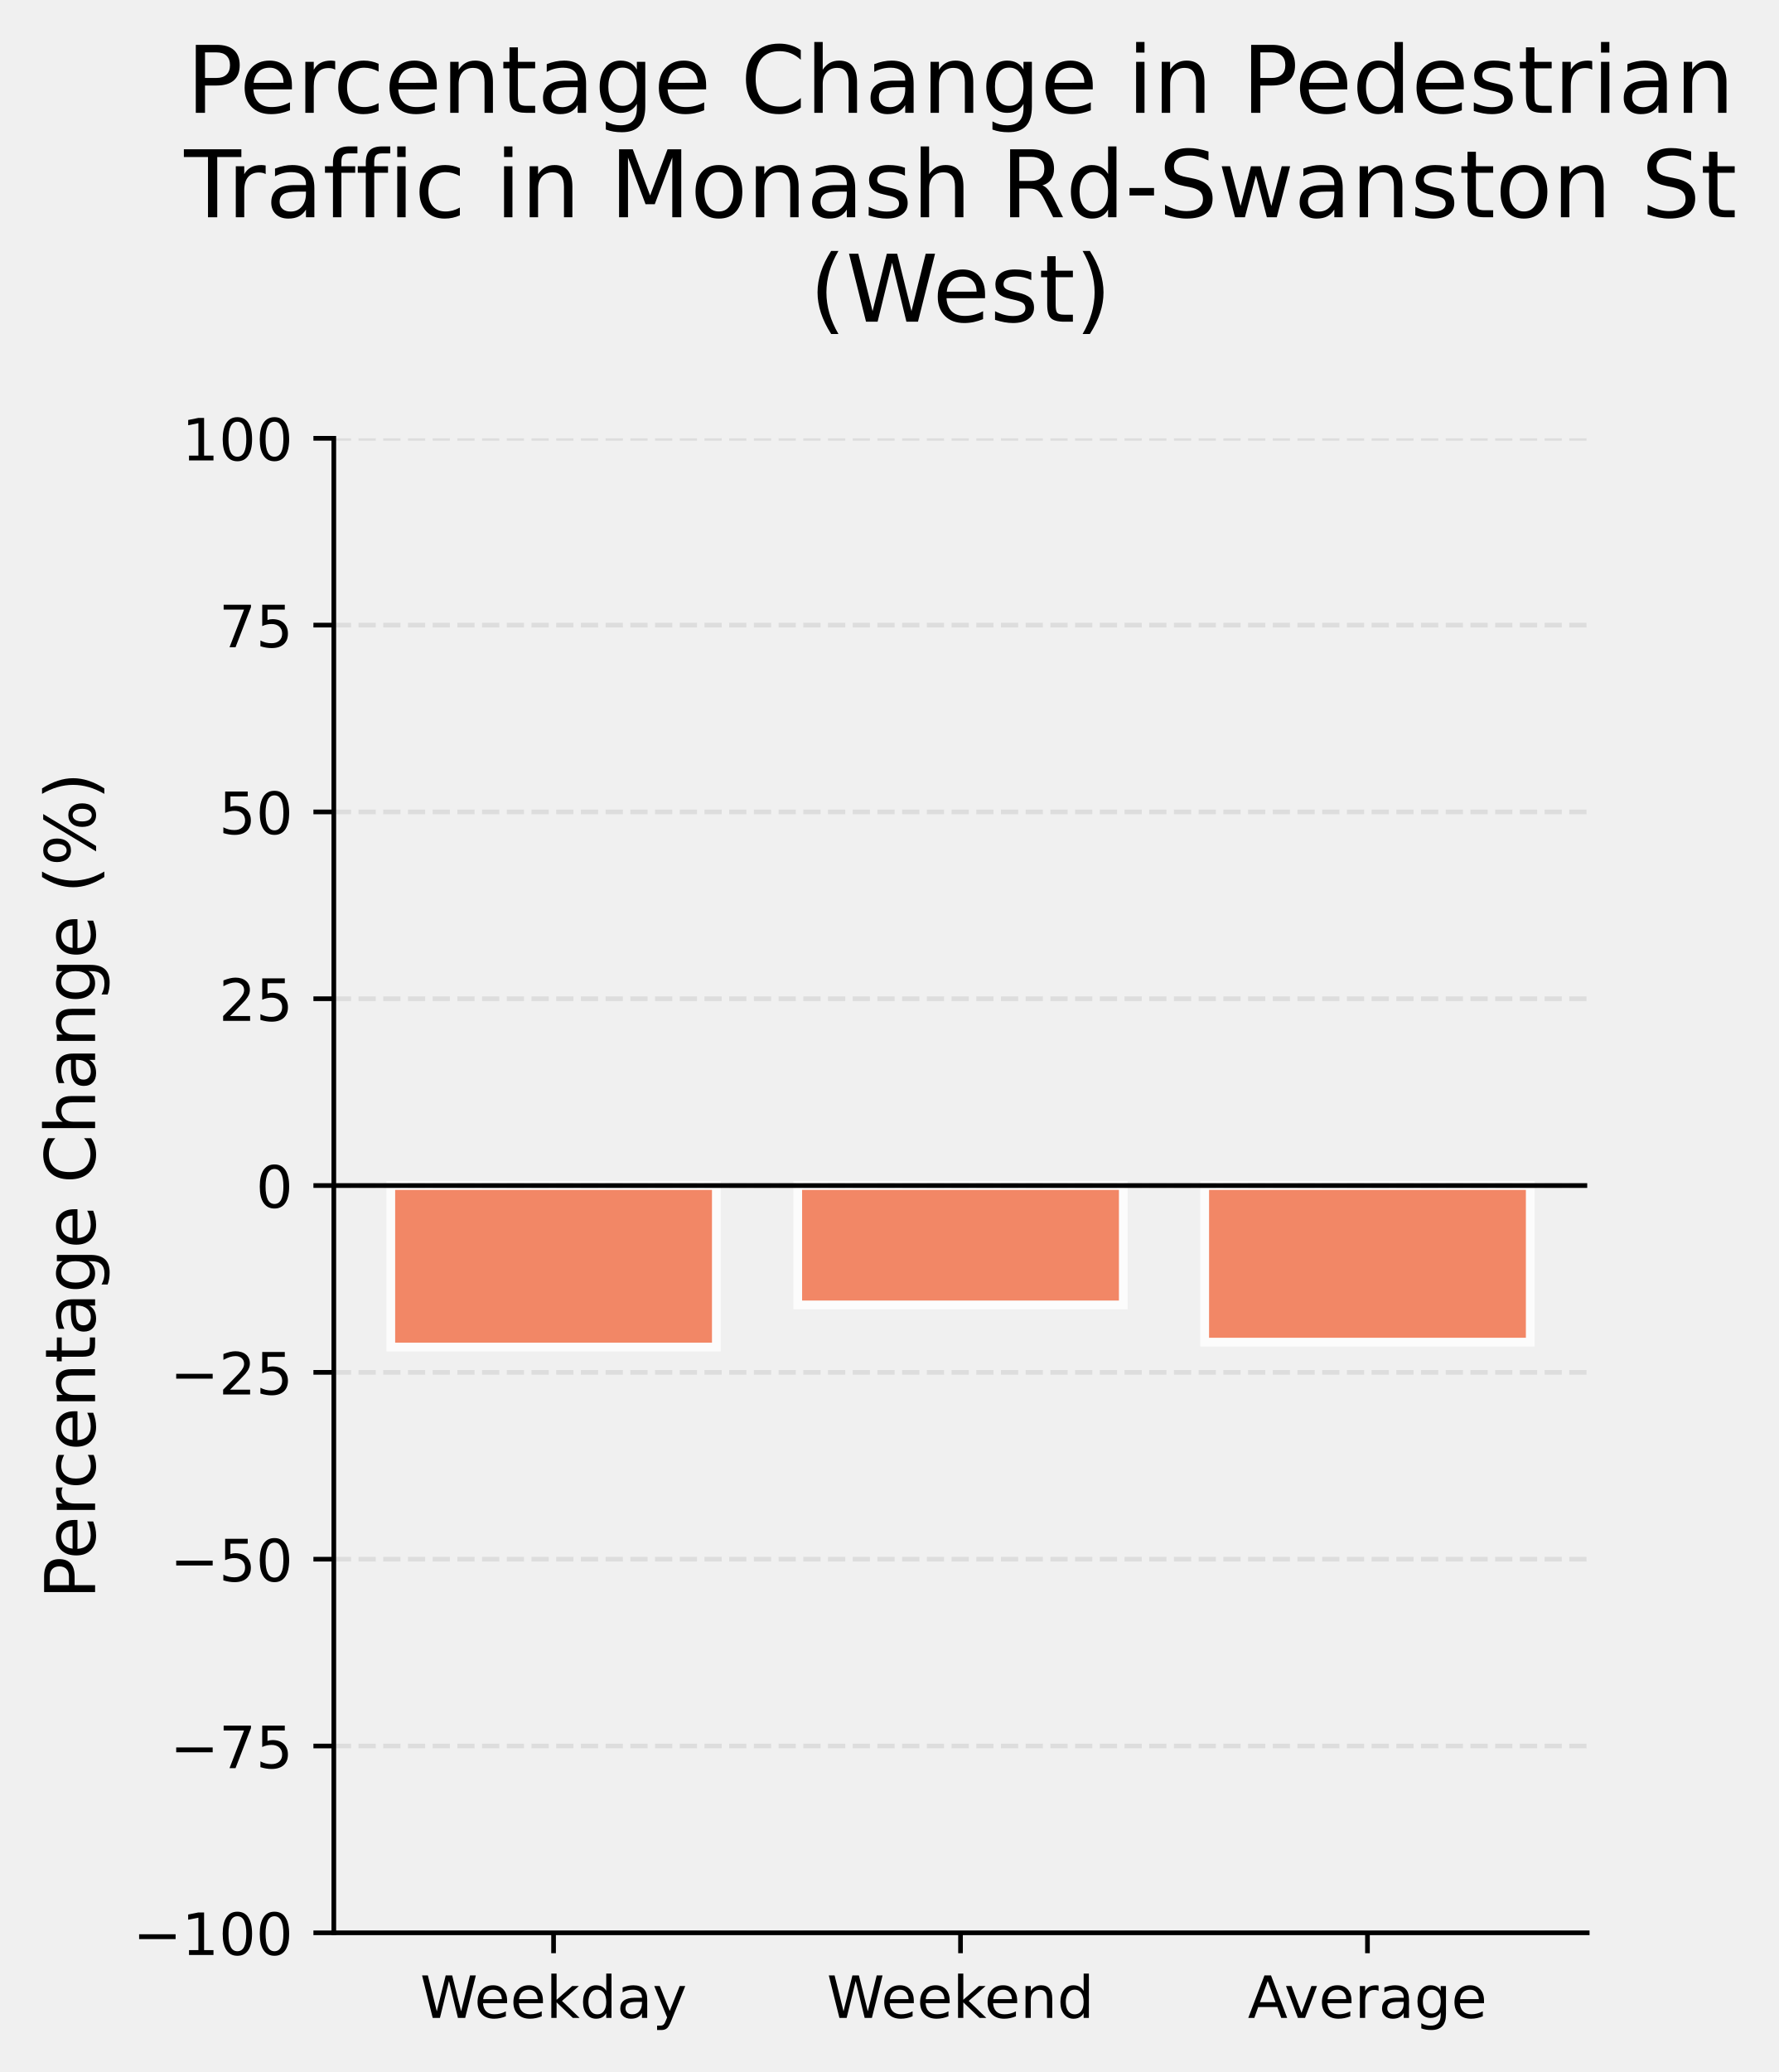
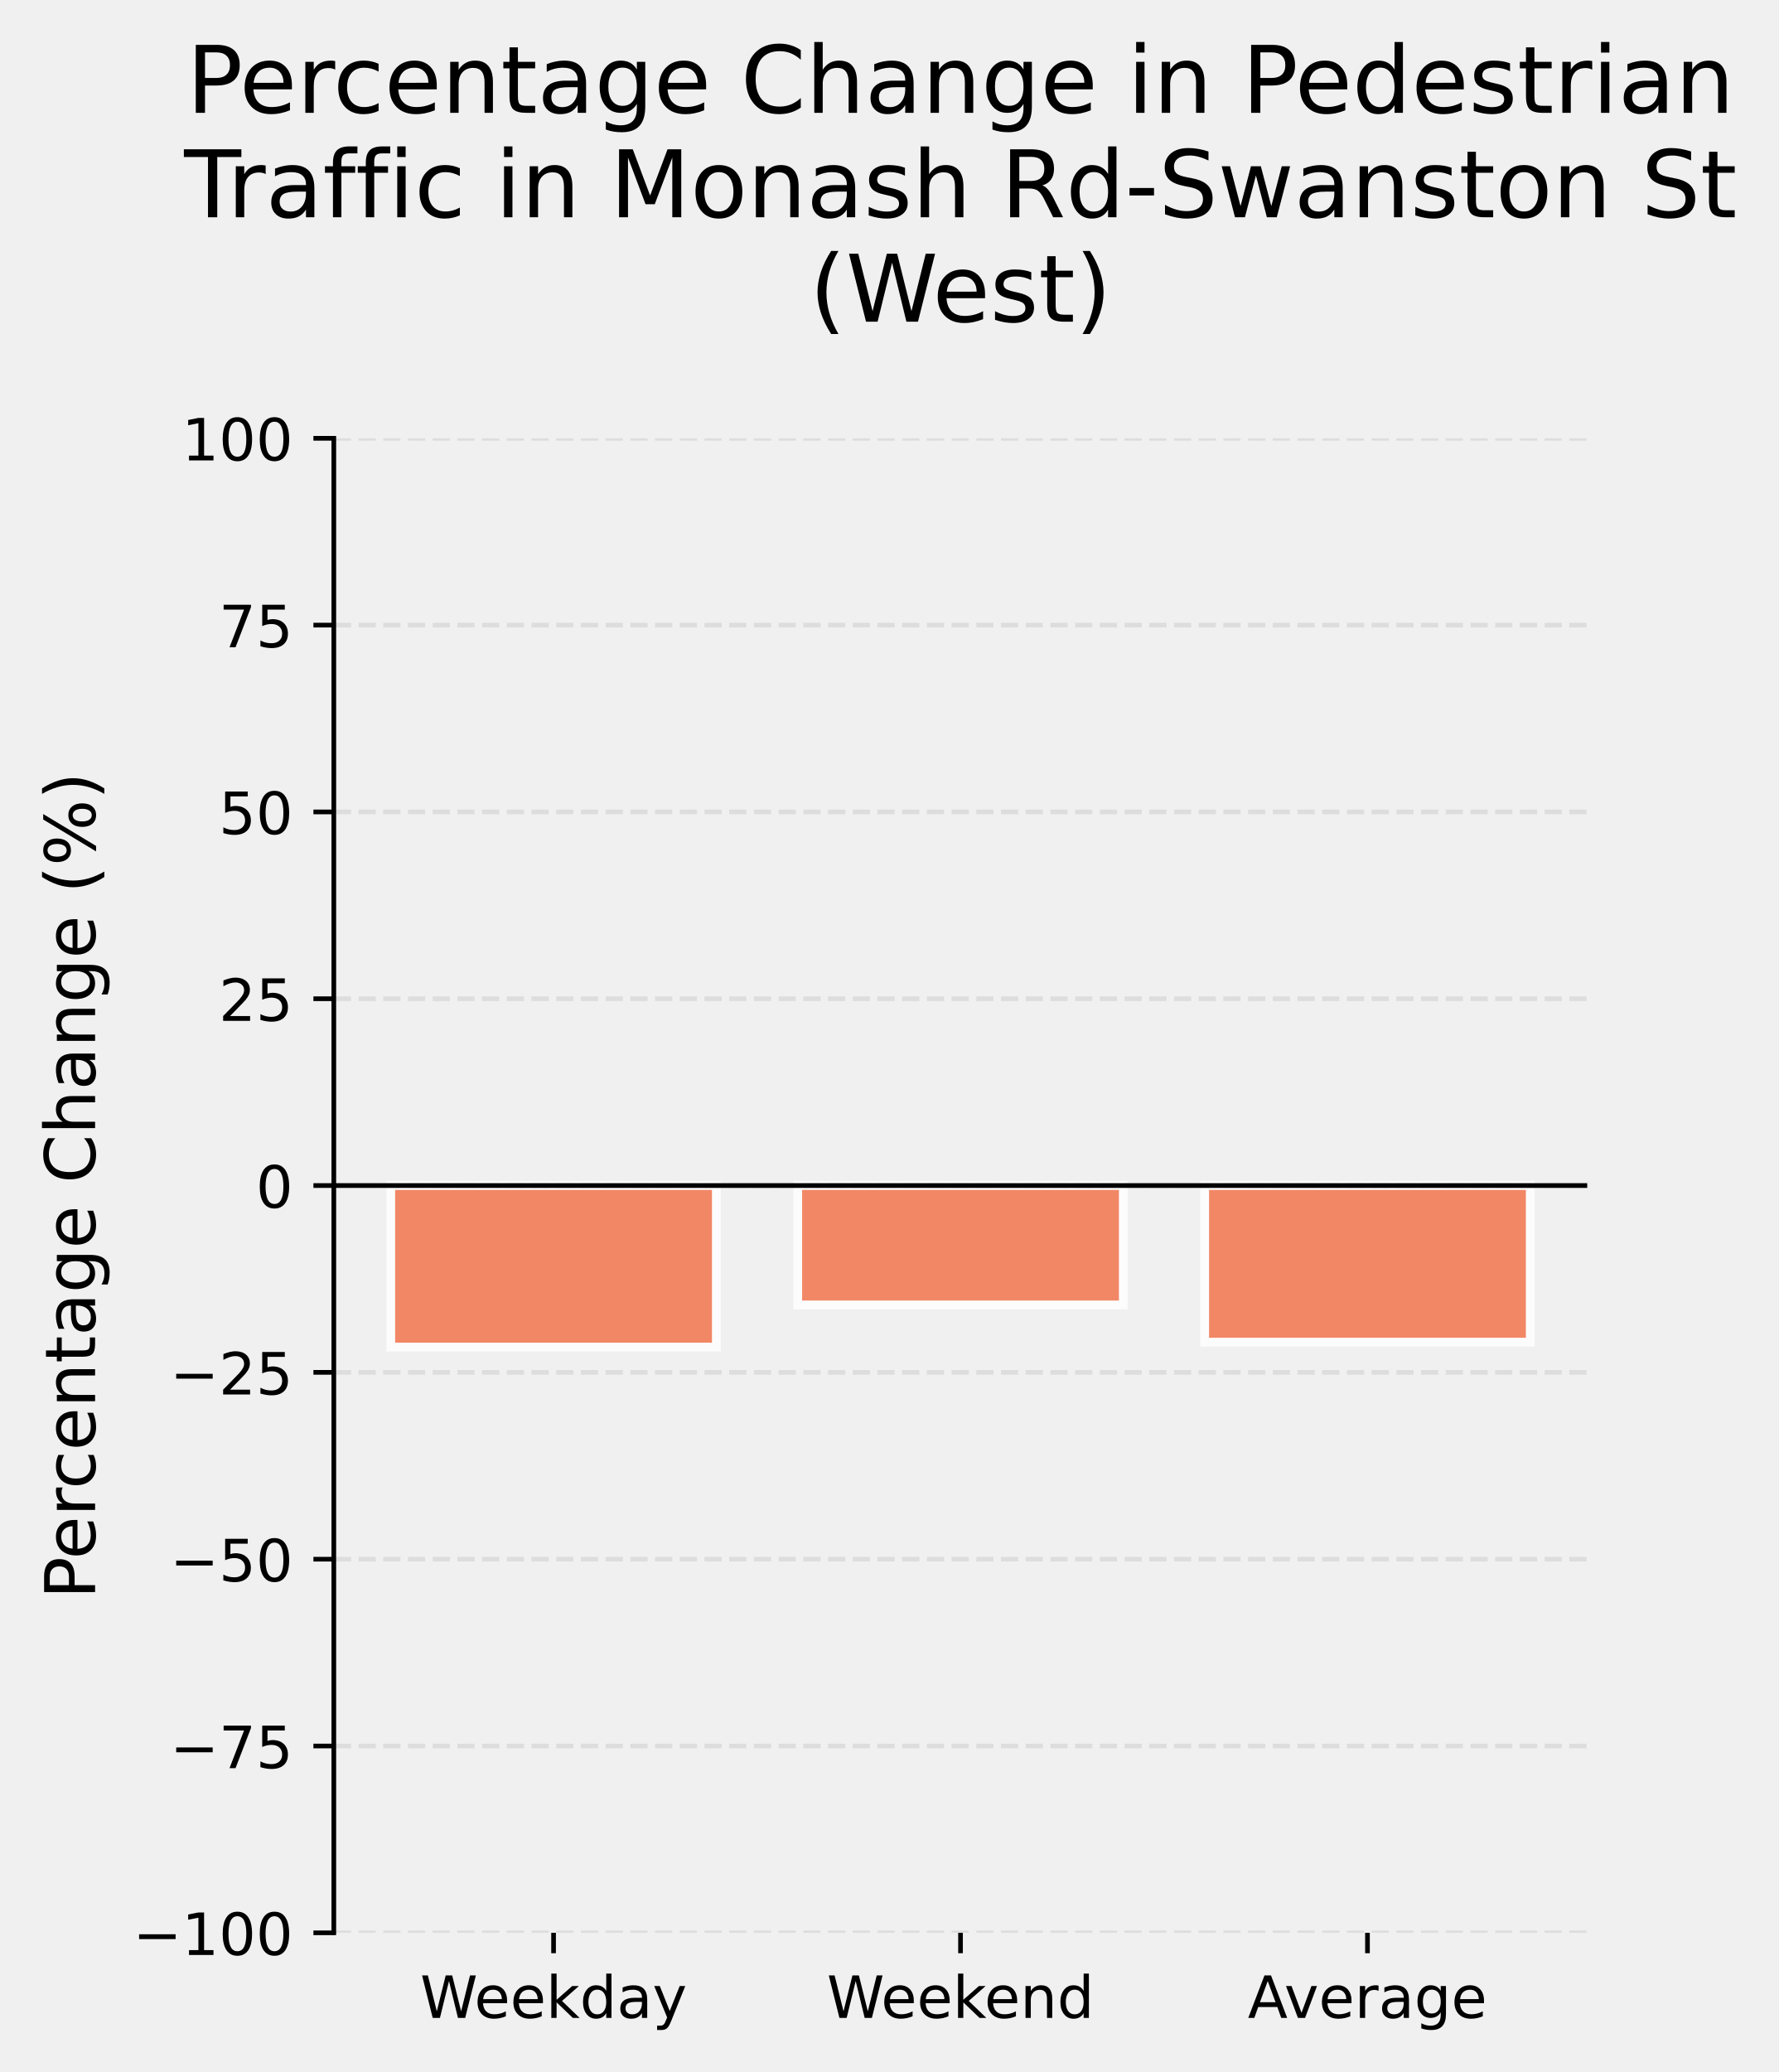
<svg xmlns="http://www.w3.org/2000/svg" xmlns:xlink="http://www.w3.org/1999/xlink" width="305.243pt" height="355.461pt" viewBox="0 0 305.243 355.461" version="1.1">
  <defs>
    <style type="text/css">*{stroke-linejoin: round; stroke-linecap: butt}</style>
  </defs>
  <g id="figure_1">
    <g id="patch_1">
      <path d="M 0 355.461  L 305.243 355.461  L 305.243 0  L 0 0  L 0 355.461  z " style="fill: none" />
    </g>
    <g id="axes_1">
      <g id="patch_2">
        <path d="M 57.281 331.582  L 272.361 331.582  L 272.361 75.191  L 57.281 75.191  L 57.281 331.582  z " style="fill: none" />
      </g>
      <g id="patch_3">
-         <path d="M 67.057 203.387  L 122.922 203.387  L 122.922 231.089  L 67.057 231.089  z " clip-path="url(#peaec643d23)" style="fill: #f36d43; opacity: 0.8; stroke: #ffffff; stroke-width: 1.5; stroke-linejoin: miter" />
+         <path d="M 67.057 203.387  L 122.922 203.387  L 122.922 231.089  L 67.057 231.089  z " clip-path="url(#p5a02b5ebfe)" style="fill: #f36d43; opacity: 0.8; stroke: #ffffff; stroke-width: 1.5; stroke-linejoin: miter" />
      </g>
      <g id="patch_4">
-         <path d="M 136.888 203.387  L 192.753 203.387  L 192.753 223.865  L 136.888 223.865  z " clip-path="url(#peaec643d23)" style="fill: #f36d43; opacity: 0.8; stroke: #ffffff; stroke-width: 1.5; stroke-linejoin: miter" />
+         <path d="M 136.888 203.387  L 192.753 203.387  L 192.753 223.865  L 136.888 223.865  z " clip-path="url(#p5a02b5ebfe)" style="fill: #f36d43; opacity: 0.8; stroke: #ffffff; stroke-width: 1.5; stroke-linejoin: miter" />
      </g>
      <g id="patch_5">
-         <path d="M 206.72 203.387  L 262.585 203.387  L 262.585 230.249  L 206.72 230.249  z " clip-path="url(#peaec643d23)" style="fill: #f36d43; opacity: 0.8; stroke: #ffffff; stroke-width: 1.5; stroke-linejoin: miter" />
+         <path d="M 206.72 203.387  L 262.585 203.387  L 262.585 230.249  L 206.72 230.249  z " clip-path="url(#p5a02b5ebfe)" style="fill: #f36d43; opacity: 0.8; stroke: #ffffff; stroke-width: 1.5; stroke-linejoin: miter" />
      </g>
      <g id="matplotlib.axis_1">
        <g id="xtick_1">
          <g id="line2d_1">
            <defs>
-               <path id="ma12745d8ad" d="M 0 0  L 0 3.5  " style="stroke: #000000; stroke-width: 0.8" />
+               <path id="m45b12e44cb" d="M 0 0  L 0 3.5  " style="stroke: #000000; stroke-width: 0.8" />
            </defs>
            <g>
-               <use xlink:href="#ma12745d8ad" x="94.99" y="331.582" style="stroke: #000000; stroke-width: 0.8" />
+               <use xlink:href="#m45b12e44cb" x="94.99" y="331.582" style="stroke: #000000; stroke-width: 0.8" />
            </g>
          </g>
          <g id="text_1">
            <g transform="translate(72.09368 346.1809) scale(0.1 -0.1)">
              <defs>
                <path id="DejaVuSans-57" d="M 213 4666  L 850 4666  L 1831 722  L 2809 4666  L 3519 4666  L 4500 722  L 5478 4666  L 6119 4666  L 4947 0  L 4153 0  L 3169 4050  L 2175 0  L 1381 0  L 213 4666  z " transform="scale(0.015625)" />
                <path id="DejaVuSans-65" d="M 3597 1894  L 3597 1613  L 953 1613  Q 991 1019 1311 708  Q 1631 397 2203 397  Q 2534 397 2845 478  Q 3156 559 3463 722  L 3463 178  Q 3153 47 2828 -22  Q 2503 -91 2169 -91  Q 1331 -91 842 396  Q 353 884 353 1716  Q 353 2575 817 3079  Q 1281 3584 2069 3584  Q 2775 3584 3186 3129  Q 3597 2675 3597 1894  z M 3022 2063  Q 3016 2534 2758 2815  Q 2500 3097 2075 3097  Q 1594 3097 1305 2825  Q 1016 2553 972 2059  L 3022 2063  z " transform="scale(0.015625)" />
                <path id="DejaVuSans-6b" d="M 581 4863  L 1159 4863  L 1159 1991  L 2875 3500  L 3609 3500  L 1753 1863  L 3688 0  L 2938 0  L 1159 1709  L 1159 0  L 581 0  L 581 4863  z " transform="scale(0.015625)" />
                <path id="DejaVuSans-64" d="M 2906 2969  L 2906 4863  L 3481 4863  L 3481 0  L 2906 0  L 2906 525  Q 2725 213 2448 61  Q 2172 -91 1784 -91  Q 1150 -91 751 415  Q 353 922 353 1747  Q 353 2572 751 3078  Q 1150 3584 1784 3584  Q 2172 3584 2448 3432  Q 2725 3281 2906 2969  z M 947 1747  Q 947 1113 1208 752  Q 1469 391 1925 391  Q 2381 391 2643 752  Q 2906 1113 2906 1747  Q 2906 2381 2643 2742  Q 2381 3103 1925 3103  Q 1469 3103 1208 2742  Q 947 2381 947 1747  z " transform="scale(0.015625)" />
                <path id="DejaVuSans-61" d="M 2194 1759  Q 1497 1759 1228 1600  Q 959 1441 959 1056  Q 959 750 1161 570  Q 1363 391 1709 391  Q 2188 391 2477 730  Q 2766 1069 2766 1631  L 2766 1759  L 2194 1759  z M 3341 1997  L 3341 0  L 2766 0  L 2766 531  Q 2569 213 2275 61  Q 1981 -91 1556 -91  Q 1019 -91 701 211  Q 384 513 384 1019  Q 384 1609 779 1909  Q 1175 2209 1959 2209  L 2766 2209  L 2766 2266  Q 2766 2663 2505 2880  Q 2244 3097 1772 3097  Q 1472 3097 1187 3025  Q 903 2953 641 2809  L 641 3341  Q 956 3463 1253 3523  Q 1550 3584 1831 3584  Q 2591 3584 2966 3190  Q 3341 2797 3341 1997  z " transform="scale(0.015625)" />
                <path id="DejaVuSans-79" d="M 2059 -325  Q 1816 -950 1584 -1140  Q 1353 -1331 966 -1331  L 506 -1331  L 506 -850  L 844 -850  Q 1081 -850 1212 -737  Q 1344 -625 1503 -206  L 1606 56  L 191 3500  L 800 3500  L 1894 763  L 2988 3500  L 3597 3500  L 2059 -325  z " transform="scale(0.015625)" />
              </defs>
              <use xlink:href="#DejaVuSans-57" />
              <use xlink:href="#DejaVuSans-65" transform="translate(93.00195 0)" />
              <use xlink:href="#DejaVuSans-65" transform="translate(154.5254 0)" />
              <use xlink:href="#DejaVuSans-6b" transform="translate(216.0488 0)" />
              <use xlink:href="#DejaVuSans-64" transform="translate(273.959 0)" />
              <use xlink:href="#DejaVuSans-61" transform="translate(337.4355 0)" />
              <use xlink:href="#DejaVuSans-79" transform="translate(398.7148 0)" />
            </g>
          </g>
        </g>
        <g id="xtick_2">
          <g id="line2d_2">
            <g>
-               <use xlink:href="#ma12745d8ad" x="164.821" y="331.582" style="stroke: #000000; stroke-width: 0.8" />
+               <use xlink:href="#m45b12e44cb" x="164.821" y="331.582" style="stroke: #000000; stroke-width: 0.8" />
            </g>
          </g>
          <g id="text_2">
            <g transform="translate(141.8842 346.1809) scale(0.1 -0.1)">
              <defs>
                <path id="DejaVuSans-6e" d="M 3513 2113  L 3513 0  L 2938 0  L 2938 2094  Q 2938 2591 2744 2837  Q 2550 3084 2163 3084  Q 1697 3084 1428 2787  Q 1159 2491 1159 1978  L 1159 0  L 581 0  L 581 3500  L 1159 3500  L 1159 2956  Q 1366 3272 1645 3428  Q 1925 3584 2291 3584  Q 2894 3584 3203 3211  Q 3513 2838 3513 2113  z " transform="scale(0.015625)" />
              </defs>
              <use xlink:href="#DejaVuSans-57" />
              <use xlink:href="#DejaVuSans-65" transform="translate(93.00195 0)" />
              <use xlink:href="#DejaVuSans-65" transform="translate(154.5254 0)" />
              <use xlink:href="#DejaVuSans-6b" transform="translate(216.0488 0)" />
              <use xlink:href="#DejaVuSans-65" transform="translate(270.334 0)" />
              <use xlink:href="#DejaVuSans-6e" transform="translate(331.8574 0)" />
              <use xlink:href="#DejaVuSans-64" transform="translate(395.2363 0)" />
            </g>
          </g>
        </g>
        <g id="xtick_3">
          <g id="line2d_3">
            <g>
-               <use xlink:href="#ma12745d8ad" x="234.652" y="331.582" style="stroke: #000000; stroke-width: 0.8" />
+               <use xlink:href="#m45b12e44cb" x="234.652" y="331.582" style="stroke: #000000; stroke-width: 0.8" />
            </g>
          </g>
          <g id="text_3">
            <g transform="translate(214.1193 346.1809) scale(0.1 -0.1)">
              <defs>
                <path id="DejaVuSans-41" d="M 2188 4044  L 1331 1722  L 3047 1722  L 2188 4044  z M 1831 4666  L 2547 4666  L 4325 0  L 3669 0  L 3244 1197  L 1141 1197  L 716 0  L 50 0  L 1831 4666  z " transform="scale(0.015625)" />
                <path id="DejaVuSans-76" d="M 191 3500  L 800 3500  L 1894 563  L 2988 3500  L 3597 3500  L 2284 0  L 1503 0  L 191 3500  z " transform="scale(0.015625)" />
                <path id="DejaVuSans-72" d="M 2631 2963  Q 2534 3019 2420 3045  Q 2306 3072 2169 3072  Q 1681 3072 1420 2755  Q 1159 2438 1159 1844  L 1159 0  L 581 0  L 581 3500  L 1159 3500  L 1159 2956  Q 1341 3275 1631 3429  Q 1922 3584 2338 3584  Q 2397 3584 2469 3576  Q 2541 3569 2628 3553  L 2631 2963  z " transform="scale(0.015625)" />
                <path id="DejaVuSans-67" d="M 2906 1791  Q 2906 2416 2648 2759  Q 2391 3103 1925 3103  Q 1463 3103 1205 2759  Q 947 2416 947 1791  Q 947 1169 1205 825  Q 1463 481 1925 481  Q 2391 481 2648 825  Q 2906 1169 2906 1791  z M 3481 434  Q 3481 -459 3084 -895  Q 2688 -1331 1869 -1331  Q 1566 -1331 1297 -1286  Q 1028 -1241 775 -1147  L 775 -588  Q 1028 -725 1275 -790  Q 1522 -856 1778 -856  Q 2344 -856 2625 -561  Q 2906 -266 2906 331  L 2906 616  Q 2728 306 2450 153  Q 2172 0 1784 0  Q 1141 0 747 490  Q 353 981 353 1791  Q 353 2603 747 3093  Q 1141 3584 1784 3584  Q 2172 3584 2450 3431  Q 2728 3278 2906 2969  L 2906 3500  L 3481 3500  L 3481 434  z " transform="scale(0.015625)" />
              </defs>
              <use xlink:href="#DejaVuSans-41" />
              <use xlink:href="#DejaVuSans-76" transform="translate(62.5332 0)" />
              <use xlink:href="#DejaVuSans-65" transform="translate(121.7129 0)" />
              <use xlink:href="#DejaVuSans-72" transform="translate(183.2363 0)" />
              <use xlink:href="#DejaVuSans-61" transform="translate(224.3496 0)" />
              <use xlink:href="#DejaVuSans-67" transform="translate(285.6289 0)" />
              <use xlink:href="#DejaVuSans-65" transform="translate(349.1055 0)" />
            </g>
          </g>
        </g>
      </g>
      <g id="matplotlib.axis_2">
        <g id="ytick_1">
          <g id="line2d_4">
-             <path d="M 57.281 331.582  L 272.361 331.582  " clip-path="url(#peaec643d23)" style="fill: none; stroke-dasharray: 2.96,1.28; stroke-dashoffset: 0; stroke: #b0b0b0; stroke-opacity: 0.3; stroke-width: 0.8" />
+             <path d="M 57.281 331.582  L 272.361 331.582  " clip-path="url(#p5a02b5ebfe)" style="fill: none; stroke-dasharray: 2.96,1.28; stroke-dashoffset: 0; stroke: #b0b0b0; stroke-opacity: 0.3; stroke-width: 0.8" />
          </g>
          <g id="line2d_5">
            <defs>
-               <path id="m9310523847" d="M 0 0  L -3.5 0  " style="stroke: #000000; stroke-width: 0.8" />
+               <path id="mde0deb435d" d="M 0 0  L -3.5 0  " style="stroke: #000000; stroke-width: 0.8" />
            </defs>
            <g>
-               <use xlink:href="#m9310523847" x="57.281" y="331.582" style="stroke: #000000; stroke-width: 0.8" />
+               <use xlink:href="#mde0deb435d" x="57.281" y="331.582" style="stroke: #000000; stroke-width: 0.8" />
            </g>
          </g>
          <g id="text_4">
            <g transform="translate(22.81375 335.3817) scale(0.1 -0.1)">
              <defs>
                <path id="DejaVuSans-2212" d="M 678 2272  L 4684 2272  L 4684 1741  L 678 1741  L 678 2272  z " transform="scale(0.015625)" />
                <path id="DejaVuSans-31" d="M 794 531  L 1825 531  L 1825 4091  L 703 3866  L 703 4441  L 1819 4666  L 2450 4666  L 2450 531  L 3481 531  L 3481 0  L 794 0  L 794 531  z " transform="scale(0.015625)" />
                <path id="DejaVuSans-30" d="M 2034 4250  Q 1547 4250 1301 3770  Q 1056 3291 1056 2328  Q 1056 1369 1301 889  Q 1547 409 2034 409  Q 2525 409 2770 889  Q 3016 1369 3016 2328  Q 3016 3291 2770 3770  Q 2525 4250 2034 4250  z M 2034 4750  Q 2819 4750 3233 4129  Q 3647 3509 3647 2328  Q 3647 1150 3233 529  Q 2819 -91 2034 -91  Q 1250 -91 836 529  Q 422 1150 422 2328  Q 422 3509 836 4129  Q 1250 4750 2034 4750  z " transform="scale(0.015625)" />
              </defs>
              <use xlink:href="#DejaVuSans-2212" />
              <use xlink:href="#DejaVuSans-31" transform="translate(83.78906 0)" />
              <use xlink:href="#DejaVuSans-30" transform="translate(147.4121 0)" />
              <use xlink:href="#DejaVuSans-30" transform="translate(211.0352 0)" />
            </g>
          </g>
        </g>
        <g id="ytick_2">
          <g id="line2d_6">
-             <path d="M 57.281 299.534  L 272.361 299.534  " clip-path="url(#peaec643d23)" style="fill: none; stroke-dasharray: 2.96,1.28; stroke-dashoffset: 0; stroke: #b0b0b0; stroke-opacity: 0.3; stroke-width: 0.8" />
+             <path d="M 57.281 299.534  L 272.361 299.534  " clip-path="url(#p5a02b5ebfe)" style="fill: none; stroke-dasharray: 2.96,1.28; stroke-dashoffset: 0; stroke: #b0b0b0; stroke-opacity: 0.3; stroke-width: 0.8" />
          </g>
          <g id="line2d_7">
            <g>
-               <use xlink:href="#m9310523847" x="57.281" y="299.534" style="stroke: #000000; stroke-width: 0.8" />
+               <use xlink:href="#mde0deb435d" x="57.281" y="299.534" style="stroke: #000000; stroke-width: 0.8" />
            </g>
          </g>
          <g id="text_5">
            <g transform="translate(29.17625 303.3327) scale(0.1 -0.1)">
              <defs>
                <path id="DejaVuSans-37" d="M 525 4666  L 3525 4666  L 3525 4397  L 1831 0  L 1172 0  L 2766 4134  L 525 4134  L 525 4666  z " transform="scale(0.015625)" />
                <path id="DejaVuSans-35" d="M 691 4666  L 3169 4666  L 3169 4134  L 1269 4134  L 1269 2991  Q 1406 3038 1543 3061  Q 1681 3084 1819 3084  Q 2600 3084 3056 2656  Q 3513 2228 3513 1497  Q 3513 744 3044 326  Q 2575 -91 1722 -91  Q 1428 -91 1123 -41  Q 819 9 494 109  L 494 744  Q 775 591 1075 516  Q 1375 441 1709 441  Q 2250 441 2565 725  Q 2881 1009 2881 1497  Q 2881 1984 2565 2268  Q 2250 2553 1709 2553  Q 1456 2553 1204 2497  Q 953 2441 691 2322  L 691 4666  z " transform="scale(0.015625)" />
              </defs>
              <use xlink:href="#DejaVuSans-2212" />
              <use xlink:href="#DejaVuSans-37" transform="translate(83.78906 0)" />
              <use xlink:href="#DejaVuSans-35" transform="translate(147.4121 0)" />
            </g>
          </g>
        </g>
        <g id="ytick_3">
          <g id="line2d_8">
-             <path d="M 57.281 267.485  L 272.361 267.485  " clip-path="url(#peaec643d23)" style="fill: none; stroke-dasharray: 2.96,1.28; stroke-dashoffset: 0; stroke: #b0b0b0; stroke-opacity: 0.3; stroke-width: 0.8" />
+             <path d="M 57.281 267.485  L 272.361 267.485  " clip-path="url(#p5a02b5ebfe)" style="fill: none; stroke-dasharray: 2.96,1.28; stroke-dashoffset: 0; stroke: #b0b0b0; stroke-opacity: 0.3; stroke-width: 0.8" />
          </g>
          <g id="line2d_9">
            <g>
-               <use xlink:href="#m9310523847" x="57.281" y="267.485" style="stroke: #000000; stroke-width: 0.8" />
+               <use xlink:href="#mde0deb435d" x="57.281" y="267.485" style="stroke: #000000; stroke-width: 0.8" />
            </g>
          </g>
          <g id="text_6">
            <g transform="translate(29.17625 271.2837) scale(0.1 -0.1)">
              <use xlink:href="#DejaVuSans-2212" />
              <use xlink:href="#DejaVuSans-35" transform="translate(83.78906 0)" />
              <use xlink:href="#DejaVuSans-30" transform="translate(147.4121 0)" />
            </g>
          </g>
        </g>
        <g id="ytick_4">
          <g id="line2d_10">
-             <path d="M 57.281 235.435  L 272.361 235.435  " clip-path="url(#peaec643d23)" style="fill: none; stroke-dasharray: 2.96,1.28; stroke-dashoffset: 0; stroke: #b0b0b0; stroke-opacity: 0.3; stroke-width: 0.8" />
+             <path d="M 57.281 235.435  L 272.361 235.435  " clip-path="url(#p5a02b5ebfe)" style="fill: none; stroke-dasharray: 2.96,1.28; stroke-dashoffset: 0; stroke: #b0b0b0; stroke-opacity: 0.3; stroke-width: 0.8" />
          </g>
          <g id="line2d_11">
            <g>
-               <use xlink:href="#m9310523847" x="57.281" y="235.435" style="stroke: #000000; stroke-width: 0.8" />
+               <use xlink:href="#mde0deb435d" x="57.281" y="235.435" style="stroke: #000000; stroke-width: 0.8" />
            </g>
          </g>
          <g id="text_7">
            <g transform="translate(29.17625 239.2347) scale(0.1 -0.1)">
              <defs>
                <path id="DejaVuSans-32" d="M 1228 531  L 3431 531  L 3431 0  L 469 0  L 469 531  Q 828 903 1448 1529  Q 2069 2156 2228 2338  Q 2531 2678 2651 2914  Q 2772 3150 2772 3378  Q 2772 3750 2511 3984  Q 2250 4219 1831 4219  Q 1534 4219 1204 4116  Q 875 4013 500 3803  L 500 4441  Q 881 4594 1212 4672  Q 1544 4750 1819 4750  Q 2544 4750 2975 4387  Q 3406 4025 3406 3419  Q 3406 3131 3298 2873  Q 3191 2616 2906 2266  Q 2828 2175 2409 1742  Q 1991 1309 1228 531  z " transform="scale(0.015625)" />
              </defs>
              <use xlink:href="#DejaVuSans-2212" />
              <use xlink:href="#DejaVuSans-32" transform="translate(83.78906 0)" />
              <use xlink:href="#DejaVuSans-35" transform="translate(147.4121 0)" />
            </g>
          </g>
        </g>
        <g id="ytick_5">
          <g id="line2d_12">
-             <path d="M 57.281 203.387  L 272.361 203.387  " clip-path="url(#peaec643d23)" style="fill: none; stroke-dasharray: 2.96,1.28; stroke-dashoffset: 0; stroke: #b0b0b0; stroke-opacity: 0.3; stroke-width: 0.8" />
+             <path d="M 57.281 203.387  L 272.361 203.387  " clip-path="url(#p5a02b5ebfe)" style="fill: none; stroke-dasharray: 2.96,1.28; stroke-dashoffset: 0; stroke: #b0b0b0; stroke-opacity: 0.3; stroke-width: 0.8" />
          </g>
          <g id="line2d_13">
            <g>
-               <use xlink:href="#m9310523847" x="57.281" y="203.387" style="stroke: #000000; stroke-width: 0.8" />
+               <use xlink:href="#mde0deb435d" x="57.281" y="203.387" style="stroke: #000000; stroke-width: 0.8" />
            </g>
          </g>
          <g id="text_8">
            <g transform="translate(43.91844 207.1857) scale(0.1 -0.1)">
              <use xlink:href="#DejaVuSans-30" />
            </g>
          </g>
        </g>
        <g id="ytick_6">
          <g id="line2d_14">
-             <path d="M 57.281 171.338  L 272.361 171.338  " clip-path="url(#peaec643d23)" style="fill: none; stroke-dasharray: 2.96,1.28; stroke-dashoffset: 0; stroke: #b0b0b0; stroke-opacity: 0.3; stroke-width: 0.8" />
+             <path d="M 57.281 171.338  L 272.361 171.338  " clip-path="url(#p5a02b5ebfe)" style="fill: none; stroke-dasharray: 2.96,1.28; stroke-dashoffset: 0; stroke: #b0b0b0; stroke-opacity: 0.3; stroke-width: 0.8" />
          </g>
          <g id="line2d_15">
            <g>
-               <use xlink:href="#m9310523847" x="57.281" y="171.338" style="stroke: #000000; stroke-width: 0.8" />
+               <use xlink:href="#mde0deb435d" x="57.281" y="171.338" style="stroke: #000000; stroke-width: 0.8" />
            </g>
          </g>
          <g id="text_9">
            <g transform="translate(37.55594 175.1367) scale(0.1 -0.1)">
              <use xlink:href="#DejaVuSans-32" />
              <use xlink:href="#DejaVuSans-35" transform="translate(63.62305 0)" />
            </g>
          </g>
        </g>
        <g id="ytick_7">
          <g id="line2d_16">
-             <path d="M 57.281 139.288  L 272.361 139.288  " clip-path="url(#peaec643d23)" style="fill: none; stroke-dasharray: 2.96,1.28; stroke-dashoffset: 0; stroke: #b0b0b0; stroke-opacity: 0.3; stroke-width: 0.8" />
+             <path d="M 57.281 139.288  L 272.361 139.288  " clip-path="url(#p5a02b5ebfe)" style="fill: none; stroke-dasharray: 2.96,1.28; stroke-dashoffset: 0; stroke: #b0b0b0; stroke-opacity: 0.3; stroke-width: 0.8" />
          </g>
          <g id="line2d_17">
            <g>
-               <use xlink:href="#m9310523847" x="57.281" y="139.288" style="stroke: #000000; stroke-width: 0.8" />
+               <use xlink:href="#mde0deb435d" x="57.281" y="139.288" style="stroke: #000000; stroke-width: 0.8" />
            </g>
          </g>
          <g id="text_10">
            <g transform="translate(37.55594 143.0877) scale(0.1 -0.1)">
              <use xlink:href="#DejaVuSans-35" />
              <use xlink:href="#DejaVuSans-30" transform="translate(63.62305 0)" />
            </g>
          </g>
        </g>
        <g id="ytick_8">
          <g id="line2d_18">
-             <path d="M 57.281 107.24  L 272.361 107.24  " clip-path="url(#peaec643d23)" style="fill: none; stroke-dasharray: 2.96,1.28; stroke-dashoffset: 0; stroke: #b0b0b0; stroke-opacity: 0.3; stroke-width: 0.8" />
+             <path d="M 57.281 107.24  L 272.361 107.24  " clip-path="url(#p5a02b5ebfe)" style="fill: none; stroke-dasharray: 2.96,1.28; stroke-dashoffset: 0; stroke: #b0b0b0; stroke-opacity: 0.3; stroke-width: 0.8" />
          </g>
          <g id="line2d_19">
            <g>
-               <use xlink:href="#m9310523847" x="57.281" y="107.24" style="stroke: #000000; stroke-width: 0.8" />
+               <use xlink:href="#mde0deb435d" x="57.281" y="107.24" style="stroke: #000000; stroke-width: 0.8" />
            </g>
          </g>
          <g id="text_11">
            <g transform="translate(37.55594 111.0387) scale(0.1 -0.1)">
              <use xlink:href="#DejaVuSans-37" />
              <use xlink:href="#DejaVuSans-35" transform="translate(63.62305 0)" />
            </g>
          </g>
        </g>
        <g id="ytick_9">
          <g id="line2d_20">
-             <path d="M 57.281 75.191  L 272.361 75.191  " clip-path="url(#peaec643d23)" style="fill: none; stroke-dasharray: 2.96,1.28; stroke-dashoffset: 0; stroke: #b0b0b0; stroke-opacity: 0.3; stroke-width: 0.8" />
+             <path d="M 57.281 75.191  L 272.361 75.191  " clip-path="url(#p5a02b5ebfe)" style="fill: none; stroke-dasharray: 2.96,1.28; stroke-dashoffset: 0; stroke: #b0b0b0; stroke-opacity: 0.3; stroke-width: 0.8" />
          </g>
          <g id="line2d_21">
            <g>
-               <use xlink:href="#m9310523847" x="57.281" y="75.191" style="stroke: #000000; stroke-width: 0.8" />
+               <use xlink:href="#mde0deb435d" x="57.281" y="75.191" style="stroke: #000000; stroke-width: 0.8" />
            </g>
          </g>
          <g id="text_12">
            <g transform="translate(31.19344 78.98972) scale(0.1 -0.1)">
              <use xlink:href="#DejaVuSans-31" />
              <use xlink:href="#DejaVuSans-30" transform="translate(63.62305 0)" />
              <use xlink:href="#DejaVuSans-30" transform="translate(127.2461 0)" />
            </g>
          </g>
        </g>
        <g id="text_13">
          <g transform="translate(16.31812 274.3028) rotate(-90) scale(0.12 -0.12)">
            <defs>
              <path id="DejaVuSans-50" d="M 1259 4147  L 1259 2394  L 2053 2394  Q 2494 2394 2734 2622  Q 2975 2850 2975 3272  Q 2975 3691 2734 3919  Q 2494 4147 2053 4147  L 1259 4147  z M 628 4666  L 2053 4666  Q 2838 4666 3239 4311  Q 3641 3956 3641 3272  Q 3641 2581 3239 2228  Q 2838 1875 2053 1875  L 1259 1875  L 1259 0  L 628 0  L 628 4666  z " transform="scale(0.015625)" />
              <path id="DejaVuSans-63" d="M 3122 3366  L 3122 2828  Q 2878 2963 2633 3030  Q 2388 3097 2138 3097  Q 1578 3097 1268 2742  Q 959 2388 959 1747  Q 959 1106 1268 751  Q 1578 397 2138 397  Q 2388 397 2633 464  Q 2878 531 3122 666  L 3122 134  Q 2881 22 2623 -34  Q 2366 -91 2075 -91  Q 1284 -91 818 406  Q 353 903 353 1747  Q 353 2603 823 3093  Q 1294 3584 2113 3584  Q 2378 3584 2631 3529  Q 2884 3475 3122 3366  z " transform="scale(0.015625)" />
              <path id="DejaVuSans-74" d="M 1172 4494  L 1172 3500  L 2356 3500  L 2356 3053  L 1172 3053  L 1172 1153  Q 1172 725 1289 603  Q 1406 481 1766 481  L 2356 481  L 2356 0  L 1766 0  Q 1100 0 847 248  Q 594 497 594 1153  L 594 3053  L 172 3053  L 172 3500  L 594 3500  L 594 4494  L 1172 4494  z " transform="scale(0.015625)" />
              <path id="DejaVuSans-20" transform="scale(0.015625)" />
              <path id="DejaVuSans-43" d="M 4122 4306  L 4122 3641  Q 3803 3938 3442 4084  Q 3081 4231 2675 4231  Q 1875 4231 1450 3742  Q 1025 3253 1025 2328  Q 1025 1406 1450 917  Q 1875 428 2675 428  Q 3081 428 3442 575  Q 3803 722 4122 1019  L 4122 359  Q 3791 134 3420 21  Q 3050 -91 2638 -91  Q 1578 -91 968 557  Q 359 1206 359 2328  Q 359 3453 968 4101  Q 1578 4750 2638 4750  Q 3056 4750 3426 4639  Q 3797 4528 4122 4306  z " transform="scale(0.015625)" />
              <path id="DejaVuSans-68" d="M 3513 2113  L 3513 0  L 2938 0  L 2938 2094  Q 2938 2591 2744 2837  Q 2550 3084 2163 3084  Q 1697 3084 1428 2787  Q 1159 2491 1159 1978  L 1159 0  L 581 0  L 581 4863  L 1159 4863  L 1159 2956  Q 1366 3272 1645 3428  Q 1925 3584 2291 3584  Q 2894 3584 3203 3211  Q 3513 2838 3513 2113  z " transform="scale(0.015625)" />
              <path id="DejaVuSans-28" d="M 1984 4856  Q 1566 4138 1362 3434  Q 1159 2731 1159 2009  Q 1159 1288 1364 580  Q 1569 -128 1984 -844  L 1484 -844  Q 1016 -109 783 600  Q 550 1309 550 2009  Q 550 2706 781 3412  Q 1013 4119 1484 4856  L 1984 4856  z " transform="scale(0.015625)" />
              <path id="DejaVuSans-25" d="M 4653 2053  Q 4381 2053 4226 1822  Q 4072 1591 4072 1178  Q 4072 772 4226 539  Q 4381 306 4653 306  Q 4919 306 5073 539  Q 5228 772 5228 1178  Q 5228 1588 5073 1820  Q 4919 2053 4653 2053  z M 4653 2450  Q 5147 2450 5437 2106  Q 5728 1763 5728 1178  Q 5728 594 5436 251  Q 5144 -91 4653 -91  Q 4153 -91 3862 251  Q 3572 594 3572 1178  Q 3572 1766 3864 2108  Q 4156 2450 4653 2450  z M 1428 4353  Q 1159 4353 1004 4120  Q 850 3888 850 3481  Q 850 3069 1003 2837  Q 1156 2606 1428 2606  Q 1700 2606 1854 2837  Q 2009 3069 2009 3481  Q 2009 3884 1853 4118  Q 1697 4353 1428 4353  z M 4250 4750  L 4750 4750  L 1831 -91  L 1331 -91  L 4250 4750  z M 1428 4750  Q 1922 4750 2215 4408  Q 2509 4066 2509 3481  Q 2509 2891 2217 2550  Q 1925 2209 1428 2209  Q 931 2209 642 2551  Q 353 2894 353 3481  Q 353 4063 643 4406  Q 934 4750 1428 4750  z " transform="scale(0.015625)" />
              <path id="DejaVuSans-29" d="M 513 4856  L 1013 4856  Q 1481 4119 1714 3412  Q 1947 2706 1947 2009  Q 1947 1309 1714 600  Q 1481 -109 1013 -844  L 513 -844  Q 928 -128 1133 580  Q 1338 1288 1338 2009  Q 1338 2731 1133 3434  Q 928 4138 513 4856  z " transform="scale(0.015625)" />
            </defs>
            <use xlink:href="#DejaVuSans-50" />
            <use xlink:href="#DejaVuSans-65" transform="translate(56.67773 0)" />
            <use xlink:href="#DejaVuSans-72" transform="translate(118.2012 0)" />
            <use xlink:href="#DejaVuSans-63" transform="translate(157.0645 0)" />
            <use xlink:href="#DejaVuSans-65" transform="translate(212.0449 0)" />
            <use xlink:href="#DejaVuSans-6e" transform="translate(273.5684 0)" />
            <use xlink:href="#DejaVuSans-74" transform="translate(336.9473 0)" />
            <use xlink:href="#DejaVuSans-61" transform="translate(376.1562 0)" />
            <use xlink:href="#DejaVuSans-67" transform="translate(437.4355 0)" />
            <use xlink:href="#DejaVuSans-65" transform="translate(500.9121 0)" />
            <use xlink:href="#DejaVuSans-20" transform="translate(562.4355 0)" />
            <use xlink:href="#DejaVuSans-43" transform="translate(594.2227 0)" />
            <use xlink:href="#DejaVuSans-68" transform="translate(664.0469 0)" />
            <use xlink:href="#DejaVuSans-61" transform="translate(727.4258 0)" />
            <use xlink:href="#DejaVuSans-6e" transform="translate(788.7051 0)" />
            <use xlink:href="#DejaVuSans-67" transform="translate(852.084 0)" />
            <use xlink:href="#DejaVuSans-65" transform="translate(915.5605 0)" />
            <use xlink:href="#DejaVuSans-20" transform="translate(977.084 0)" />
            <use xlink:href="#DejaVuSans-28" transform="translate(1008.871 0)" />
            <use xlink:href="#DejaVuSans-25" transform="translate(1047.885 0)" />
            <use xlink:href="#DejaVuSans-29" transform="translate(1142.904 0)" />
          </g>
        </g>
      </g>
      <g id="line2d_22">
-         <path d="M 57.281 203.387  L 272.361 203.387  " clip-path="url(#peaec643d23)" style="fill: none; stroke: #000000; stroke-width: 0.8; stroke-linecap: square" />
+         <path d="M 57.281 203.387  L 272.361 203.387  " clip-path="url(#p5a02b5ebfe)" style="fill: none; stroke: #000000; stroke-width: 0.8; stroke-linecap: square" />
      </g>
      <g id="patch_6">
        <path d="M 57.281 331.582  L 57.281 75.191  " style="fill: none; stroke: #000000; stroke-width: 0.8; stroke-linejoin: miter; stroke-linecap: square" />
-       </g>
-       <g id="patch_7">
-         <path d="M 57.281 331.582  L 272.361 331.582  " style="fill: none; stroke: #000000; stroke-width: 0.8; stroke-linejoin: miter; stroke-linecap: square" />
      </g>
      <g id="text_14">
        <g transform="translate(32.02969 19.3575) scale(0.16 -0.16)">
          <defs>
            <path id="DejaVuSans-69" d="M 603 3500  L 1178 3500  L 1178 0  L 603 0  L 603 3500  z M 603 4863  L 1178 4863  L 1178 4134  L 603 4134  L 603 4863  z " transform="scale(0.015625)" />
            <path id="DejaVuSans-73" d="M 2834 3397  L 2834 2853  Q 2591 2978 2328 3040  Q 2066 3103 1784 3103  Q 1356 3103 1142 2972  Q 928 2841 928 2578  Q 928 2378 1081 2264  Q 1234 2150 1697 2047  L 1894 2003  Q 2506 1872 2764 1633  Q 3022 1394 3022 966  Q 3022 478 2636 193  Q 2250 -91 1575 -91  Q 1294 -91 989 -36  Q 684 19 347 128  L 347 722  Q 666 556 975 473  Q 1284 391 1588 391  Q 1994 391 2212 530  Q 2431 669 2431 922  Q 2431 1156 2273 1281  Q 2116 1406 1581 1522  L 1381 1569  Q 847 1681 609 1914  Q 372 2147 372 2553  Q 372 3047 722 3315  Q 1072 3584 1716 3584  Q 2034 3584 2315 3537  Q 2597 3491 2834 3397  z " transform="scale(0.015625)" />
          </defs>
          <use xlink:href="#DejaVuSans-50" />
          <use xlink:href="#DejaVuSans-65" transform="translate(56.67773 0)" />
          <use xlink:href="#DejaVuSans-72" transform="translate(118.2012 0)" />
          <use xlink:href="#DejaVuSans-63" transform="translate(157.0645 0)" />
          <use xlink:href="#DejaVuSans-65" transform="translate(212.0449 0)" />
          <use xlink:href="#DejaVuSans-6e" transform="translate(273.5684 0)" />
          <use xlink:href="#DejaVuSans-74" transform="translate(336.9473 0)" />
          <use xlink:href="#DejaVuSans-61" transform="translate(376.1562 0)" />
          <use xlink:href="#DejaVuSans-67" transform="translate(437.4355 0)" />
          <use xlink:href="#DejaVuSans-65" transform="translate(500.9121 0)" />
          <use xlink:href="#DejaVuSans-20" transform="translate(562.4355 0)" />
          <use xlink:href="#DejaVuSans-43" transform="translate(594.2227 0)" />
          <use xlink:href="#DejaVuSans-68" transform="translate(664.0469 0)" />
          <use xlink:href="#DejaVuSans-61" transform="translate(727.4258 0)" />
          <use xlink:href="#DejaVuSans-6e" transform="translate(788.7051 0)" />
          <use xlink:href="#DejaVuSans-67" transform="translate(852.084 0)" />
          <use xlink:href="#DejaVuSans-65" transform="translate(915.5605 0)" />
          <use xlink:href="#DejaVuSans-20" transform="translate(977.084 0)" />
          <use xlink:href="#DejaVuSans-69" transform="translate(1008.871 0)" />
          <use xlink:href="#DejaVuSans-6e" transform="translate(1036.654 0)" />
          <use xlink:href="#DejaVuSans-20" transform="translate(1100.033 0)" />
          <use xlink:href="#DejaVuSans-50" transform="translate(1131.82 0)" />
          <use xlink:href="#DejaVuSans-65" transform="translate(1188.498 0)" />
          <use xlink:href="#DejaVuSans-64" transform="translate(1250.021 0)" />
          <use xlink:href="#DejaVuSans-65" transform="translate(1313.498 0)" />
          <use xlink:href="#DejaVuSans-73" transform="translate(1375.021 0)" />
          <use xlink:href="#DejaVuSans-74" transform="translate(1427.121 0)" />
          <use xlink:href="#DejaVuSans-72" transform="translate(1466.33 0)" />
          <use xlink:href="#DejaVuSans-69" transform="translate(1507.443 0)" />
          <use xlink:href="#DejaVuSans-61" transform="translate(1535.227 0)" />
          <use xlink:href="#DejaVuSans-6e" transform="translate(1596.506 0)" />
        </g>
        <g transform="translate(31.59844 37.274) scale(0.16 -0.16)">
          <defs>
            <path id="DejaVuSans-54" d="M -19 4666  L 3928 4666  L 3928 4134  L 2272 4134  L 2272 0  L 1638 0  L 1638 4134  L -19 4134  L -19 4666  z " transform="scale(0.015625)" />
            <path id="DejaVuSans-66" d="M 2375 4863  L 2375 4384  L 1825 4384  Q 1516 4384 1395 4259  Q 1275 4134 1275 3809  L 1275 3500  L 2222 3500  L 2222 3053  L 1275 3053  L 1275 0  L 697 0  L 697 3053  L 147 3053  L 147 3500  L 697 3500  L 697 3744  Q 697 4328 969 4595  Q 1241 4863 1831 4863  L 2375 4863  z " transform="scale(0.015625)" />
            <path id="DejaVuSans-4d" d="M 628 4666  L 1569 4666  L 2759 1491  L 3956 4666  L 4897 4666  L 4897 0  L 4281 0  L 4281 4097  L 3078 897  L 2444 897  L 1241 4097  L 1241 0  L 628 0  L 628 4666  z " transform="scale(0.015625)" />
            <path id="DejaVuSans-6f" d="M 1959 3097  Q 1497 3097 1228 2736  Q 959 2375 959 1747  Q 959 1119 1226 758  Q 1494 397 1959 397  Q 2419 397 2687 759  Q 2956 1122 2956 1747  Q 2956 2369 2687 2733  Q 2419 3097 1959 3097  z M 1959 3584  Q 2709 3584 3137 3096  Q 3566 2609 3566 1747  Q 3566 888 3137 398  Q 2709 -91 1959 -91  Q 1206 -91 779 398  Q 353 888 353 1747  Q 353 2609 779 3096  Q 1206 3584 1959 3584  z " transform="scale(0.015625)" />
            <path id="DejaVuSans-52" d="M 2841 2188  Q 3044 2119 3236 1894  Q 3428 1669 3622 1275  L 4263 0  L 3584 0  L 2988 1197  Q 2756 1666 2539 1819  Q 2322 1972 1947 1972  L 1259 1972  L 1259 0  L 628 0  L 628 4666  L 2053 4666  Q 2853 4666 3247 4331  Q 3641 3997 3641 3322  Q 3641 2881 3436 2590  Q 3231 2300 2841 2188  z M 1259 4147  L 1259 2491  L 2053 2491  Q 2509 2491 2742 2702  Q 2975 2913 2975 3322  Q 2975 3731 2742 3939  Q 2509 4147 2053 4147  L 1259 4147  z " transform="scale(0.015625)" />
            <path id="DejaVuSans-2d" d="M 313 2009  L 1997 2009  L 1997 1497  L 313 1497  L 313 2009  z " transform="scale(0.015625)" />
            <path id="DejaVuSans-53" d="M 3425 4513  L 3425 3897  Q 3066 4069 2747 4153  Q 2428 4238 2131 4238  Q 1616 4238 1336 4038  Q 1056 3838 1056 3469  Q 1056 3159 1242 3001  Q 1428 2844 1947 2747  L 2328 2669  Q 3034 2534 3370 2195  Q 3706 1856 3706 1288  Q 3706 609 3251 259  Q 2797 -91 1919 -91  Q 1588 -91 1214 -16  Q 841 59 441 206  L 441 856  Q 825 641 1194 531  Q 1563 422 1919 422  Q 2459 422 2753 634  Q 3047 847 3047 1241  Q 3047 1584 2836 1778  Q 2625 1972 2144 2069  L 1759 2144  Q 1053 2284 737 2584  Q 422 2884 422 3419  Q 422 4038 858 4394  Q 1294 4750 2059 4750  Q 2388 4750 2728 4690  Q 3069 4631 3425 4513  z " transform="scale(0.015625)" />
            <path id="DejaVuSans-77" d="M 269 3500  L 844 3500  L 1563 769  L 2278 3500  L 2956 3500  L 3675 769  L 4391 3500  L 4966 3500  L 4050 0  L 3372 0  L 2619 2869  L 1863 0  L 1184 0  L 269 3500  z " transform="scale(0.015625)" />
          </defs>
          <use xlink:href="#DejaVuSans-54" />
          <use xlink:href="#DejaVuSans-72" transform="translate(46.33398 0)" />
          <use xlink:href="#DejaVuSans-61" transform="translate(87.44727 0)" />
          <use xlink:href="#DejaVuSans-66" transform="translate(148.7266 0)" />
          <use xlink:href="#DejaVuSans-66" transform="translate(183.9316 0)" />
          <use xlink:href="#DejaVuSans-69" transform="translate(219.1367 0)" />
          <use xlink:href="#DejaVuSans-63" transform="translate(246.9199 0)" />
          <use xlink:href="#DejaVuSans-20" transform="translate(301.9004 0)" />
          <use xlink:href="#DejaVuSans-69" transform="translate(333.6875 0)" />
          <use xlink:href="#DejaVuSans-6e" transform="translate(361.4707 0)" />
          <use xlink:href="#DejaVuSans-20" transform="translate(424.8496 0)" />
          <use xlink:href="#DejaVuSans-4d" transform="translate(456.6367 0)" />
          <use xlink:href="#DejaVuSans-6f" transform="translate(542.916 0)" />
          <use xlink:href="#DejaVuSans-6e" transform="translate(604.0977 0)" />
          <use xlink:href="#DejaVuSans-61" transform="translate(667.4766 0)" />
          <use xlink:href="#DejaVuSans-73" transform="translate(728.7559 0)" />
          <use xlink:href="#DejaVuSans-68" transform="translate(780.8555 0)" />
          <use xlink:href="#DejaVuSans-20" transform="translate(844.2344 0)" />
          <use xlink:href="#DejaVuSans-52" transform="translate(876.0215 0)" />
          <use xlink:href="#DejaVuSans-64" transform="translate(945.5039 0)" />
          <use xlink:href="#DejaVuSans-2d" transform="translate(1008.98 0)" />
          <use xlink:href="#DejaVuSans-53" transform="translate(1045.064 0)" />
          <use xlink:href="#DejaVuSans-77" transform="translate(1108.541 0)" />
          <use xlink:href="#DejaVuSans-61" transform="translate(1190.328 0)" />
          <use xlink:href="#DejaVuSans-6e" transform="translate(1251.607 0)" />
          <use xlink:href="#DejaVuSans-73" transform="translate(1314.986 0)" />
          <use xlink:href="#DejaVuSans-74" transform="translate(1367.086 0)" />
          <use xlink:href="#DejaVuSans-6f" transform="translate(1406.295 0)" />
          <use xlink:href="#DejaVuSans-6e" transform="translate(1467.477 0)" />
          <use xlink:href="#DejaVuSans-20" transform="translate(1530.855 0)" />
          <use xlink:href="#DejaVuSans-53" transform="translate(1562.643 0)" />
          <use xlink:href="#DejaVuSans-74" transform="translate(1626.119 0)" />
        </g>
        <g transform="translate(138.9122 55.1905) scale(0.16 -0.16)">
          <use xlink:href="#DejaVuSans-28" />
          <use xlink:href="#DejaVuSans-57" transform="translate(39.01367 0)" />
          <use xlink:href="#DejaVuSans-65" transform="translate(132.0156 0)" />
          <use xlink:href="#DejaVuSans-73" transform="translate(193.5391 0)" />
          <use xlink:href="#DejaVuSans-74" transform="translate(245.6387 0)" />
          <use xlink:href="#DejaVuSans-29" transform="translate(284.8477 0)" />
        </g>
      </g>
    </g>
  </g>
  <defs>
-     <clipPath id="peaec643d23">
+     <clipPath id="p5a02b5ebfe">
      <rect x="57.281" y="75.191" width="215.08" height="256.392" />
    </clipPath>
  </defs>
</svg>
